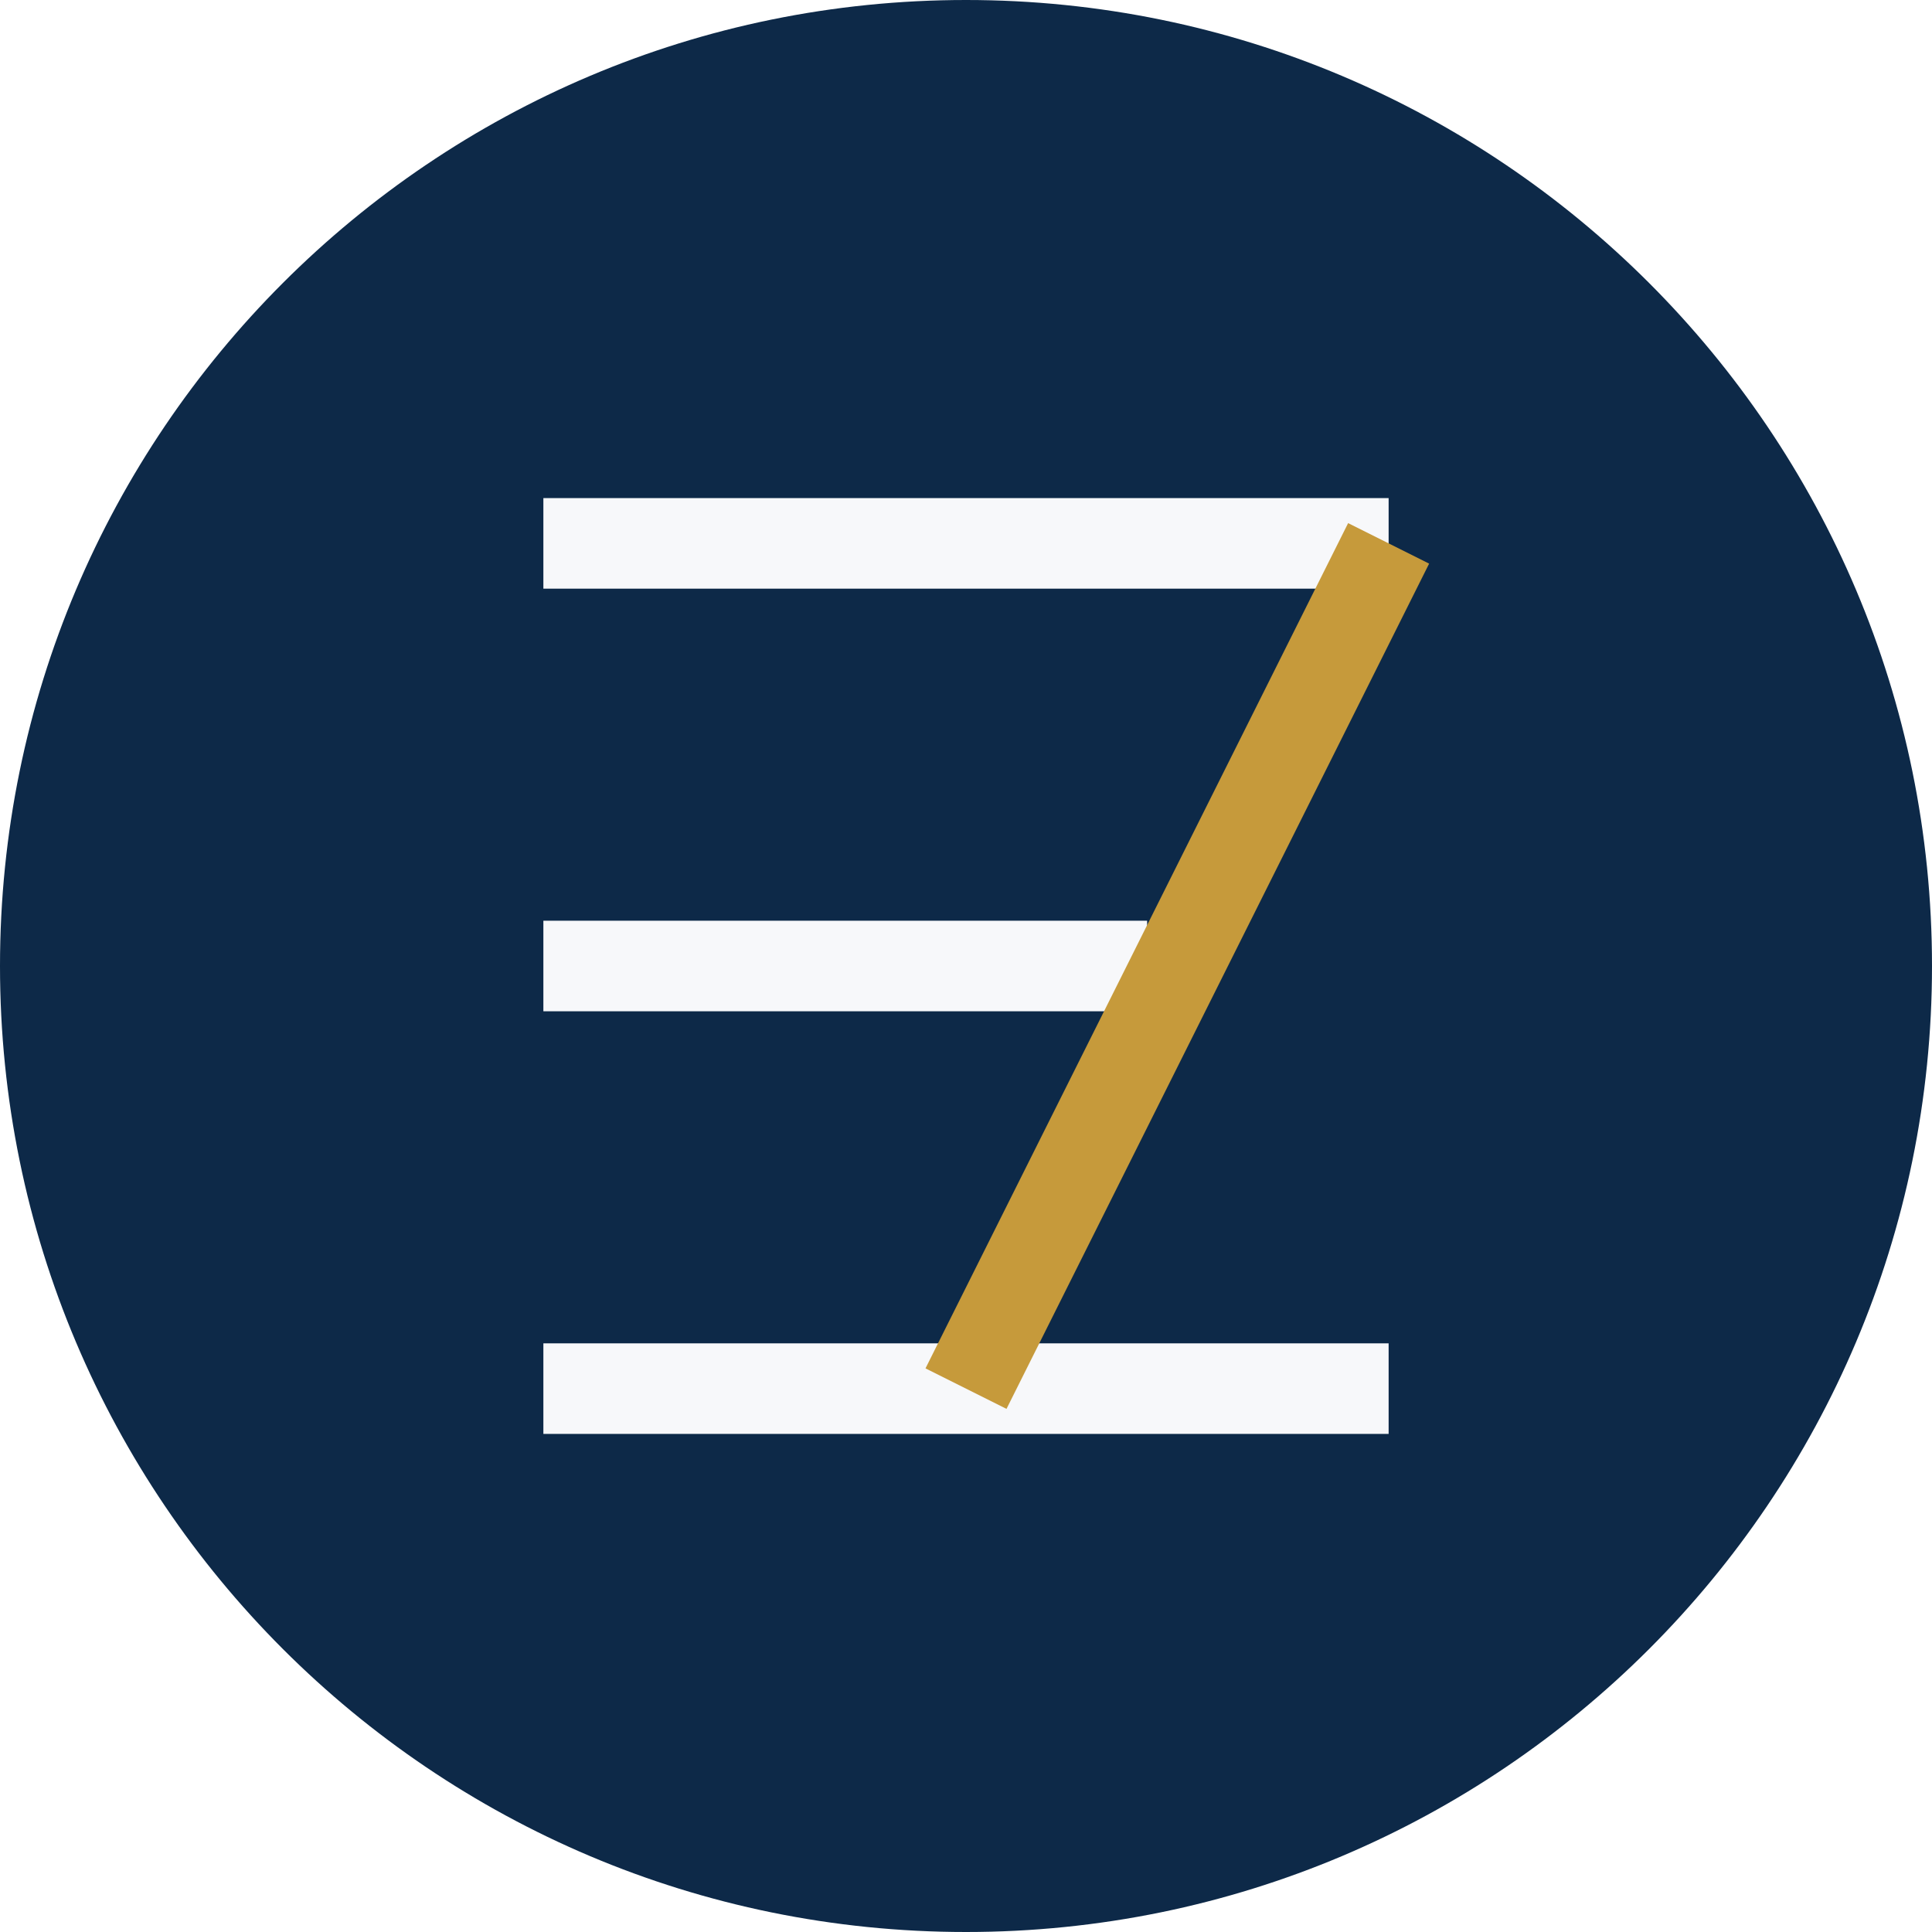
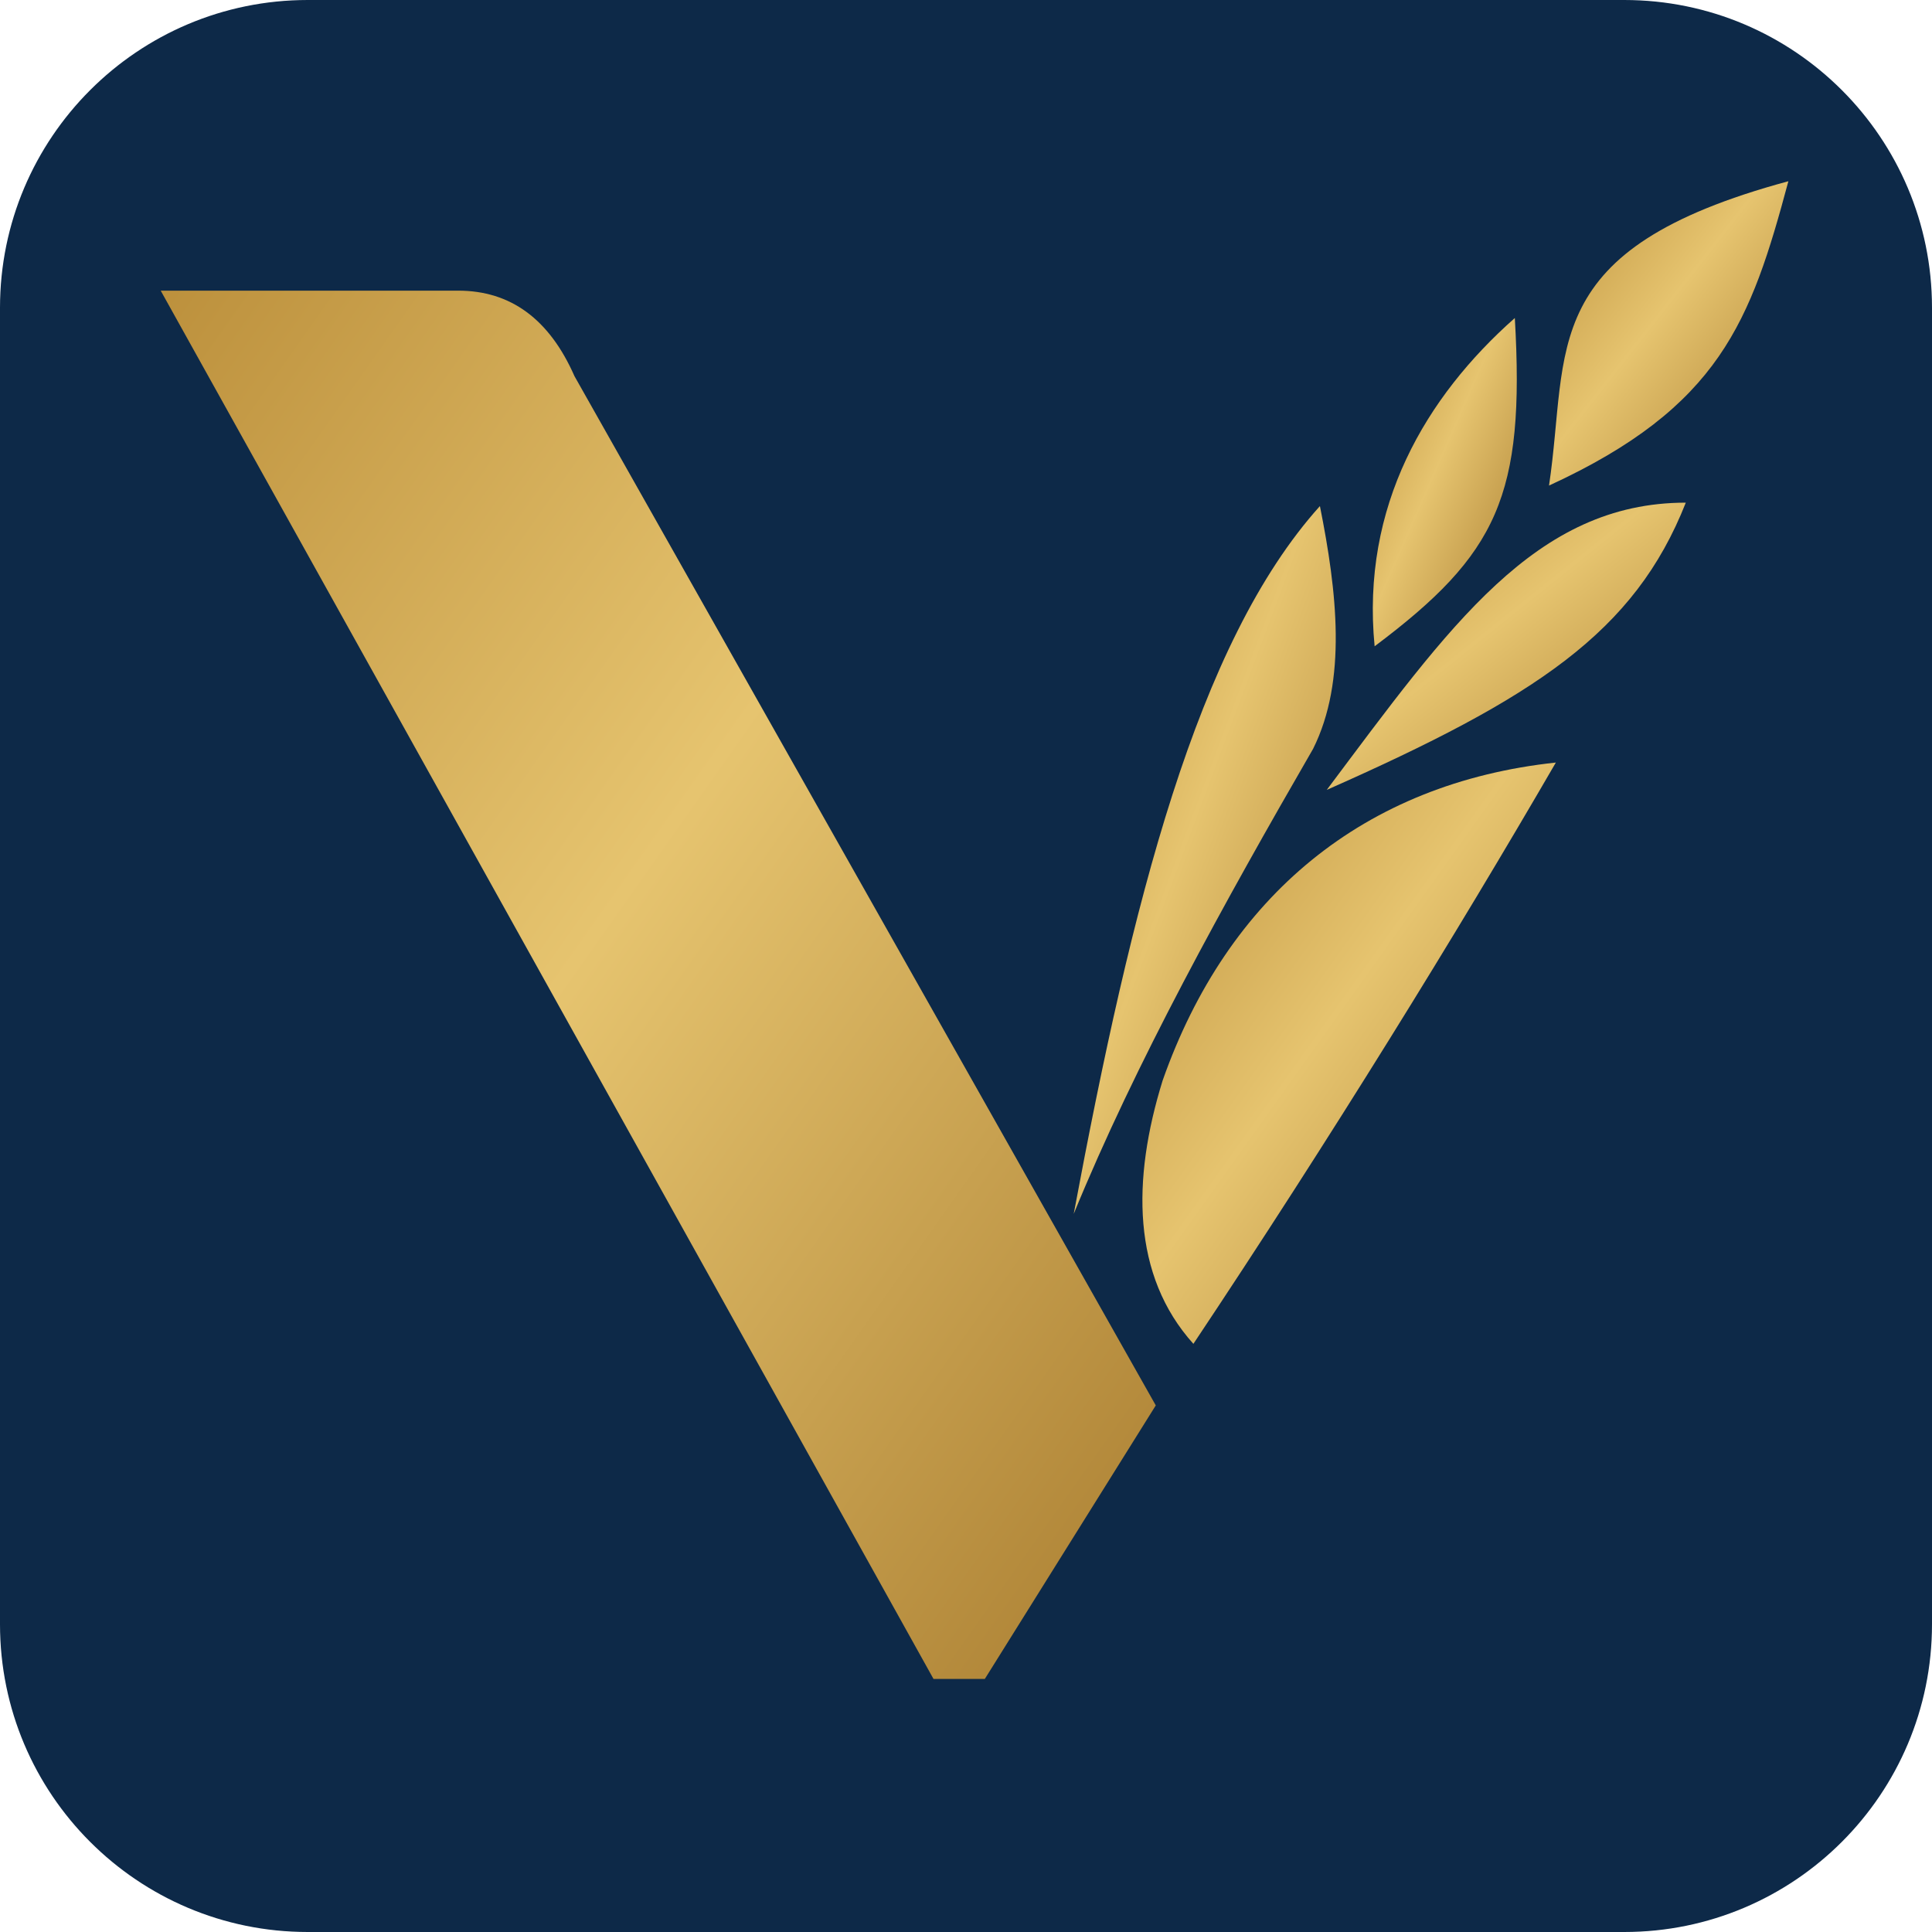
- <svg xmlns="http://www.w3.org/2000/svg" viewBox="0 0 64 64">
-   <rect width="64" height="64" rx="32" fill="#0d2948" />
-   <path d="M18 18h28M18 32h20M18 46h28" fill="none" stroke="#f7f8fa" stroke-width="3" />
-   <path d="m46 18-14 28" fill="none" stroke="#c69a3b" stroke-width="3" />
+ <svg xmlns="http://www.w3.org/2000/svg" viewBox="330 310 565 565">
+   <defs>
+     <linearGradient id="gold" x1="0" y1="0" x2="1" y2="1">
+       <stop stop-color="#bc903c" />
+       <stop offset=".45" stop-color="#e6c46f" />
+       <stop offset="1" stop-color="#a97d30" />
+     </linearGradient>
+   </defs>
+   <rect x="330" y="310" width="565" height="565" rx="90" fill="#0d2948" />
+   <g fill="url(#gold)">
+     <path d="M377 395h87q23 0 34 25l170 301-50 80h-15Z" />
+     <path d="M679 703c-18-20-18-48-9-77 19-54 59-87 115-93-29 50-66 110-106 170Z" />
+     <path d="M644 665c17-91 36-167 72-207 5 25 8 51-2 71-26 45-52 92-70 136Z" />
+     <path d="M718 541c36-48 61-84 105-84-15 38-44 57-105 84Z" />
+     <path d="M732 499c-4-41 15-73 41-96 3 52-5 69-41 96Z" />
+     <path d="M783 452c6-40-4-69 70-89-11 41-20 66-70 89Z" />
+   </g>
</svg>
